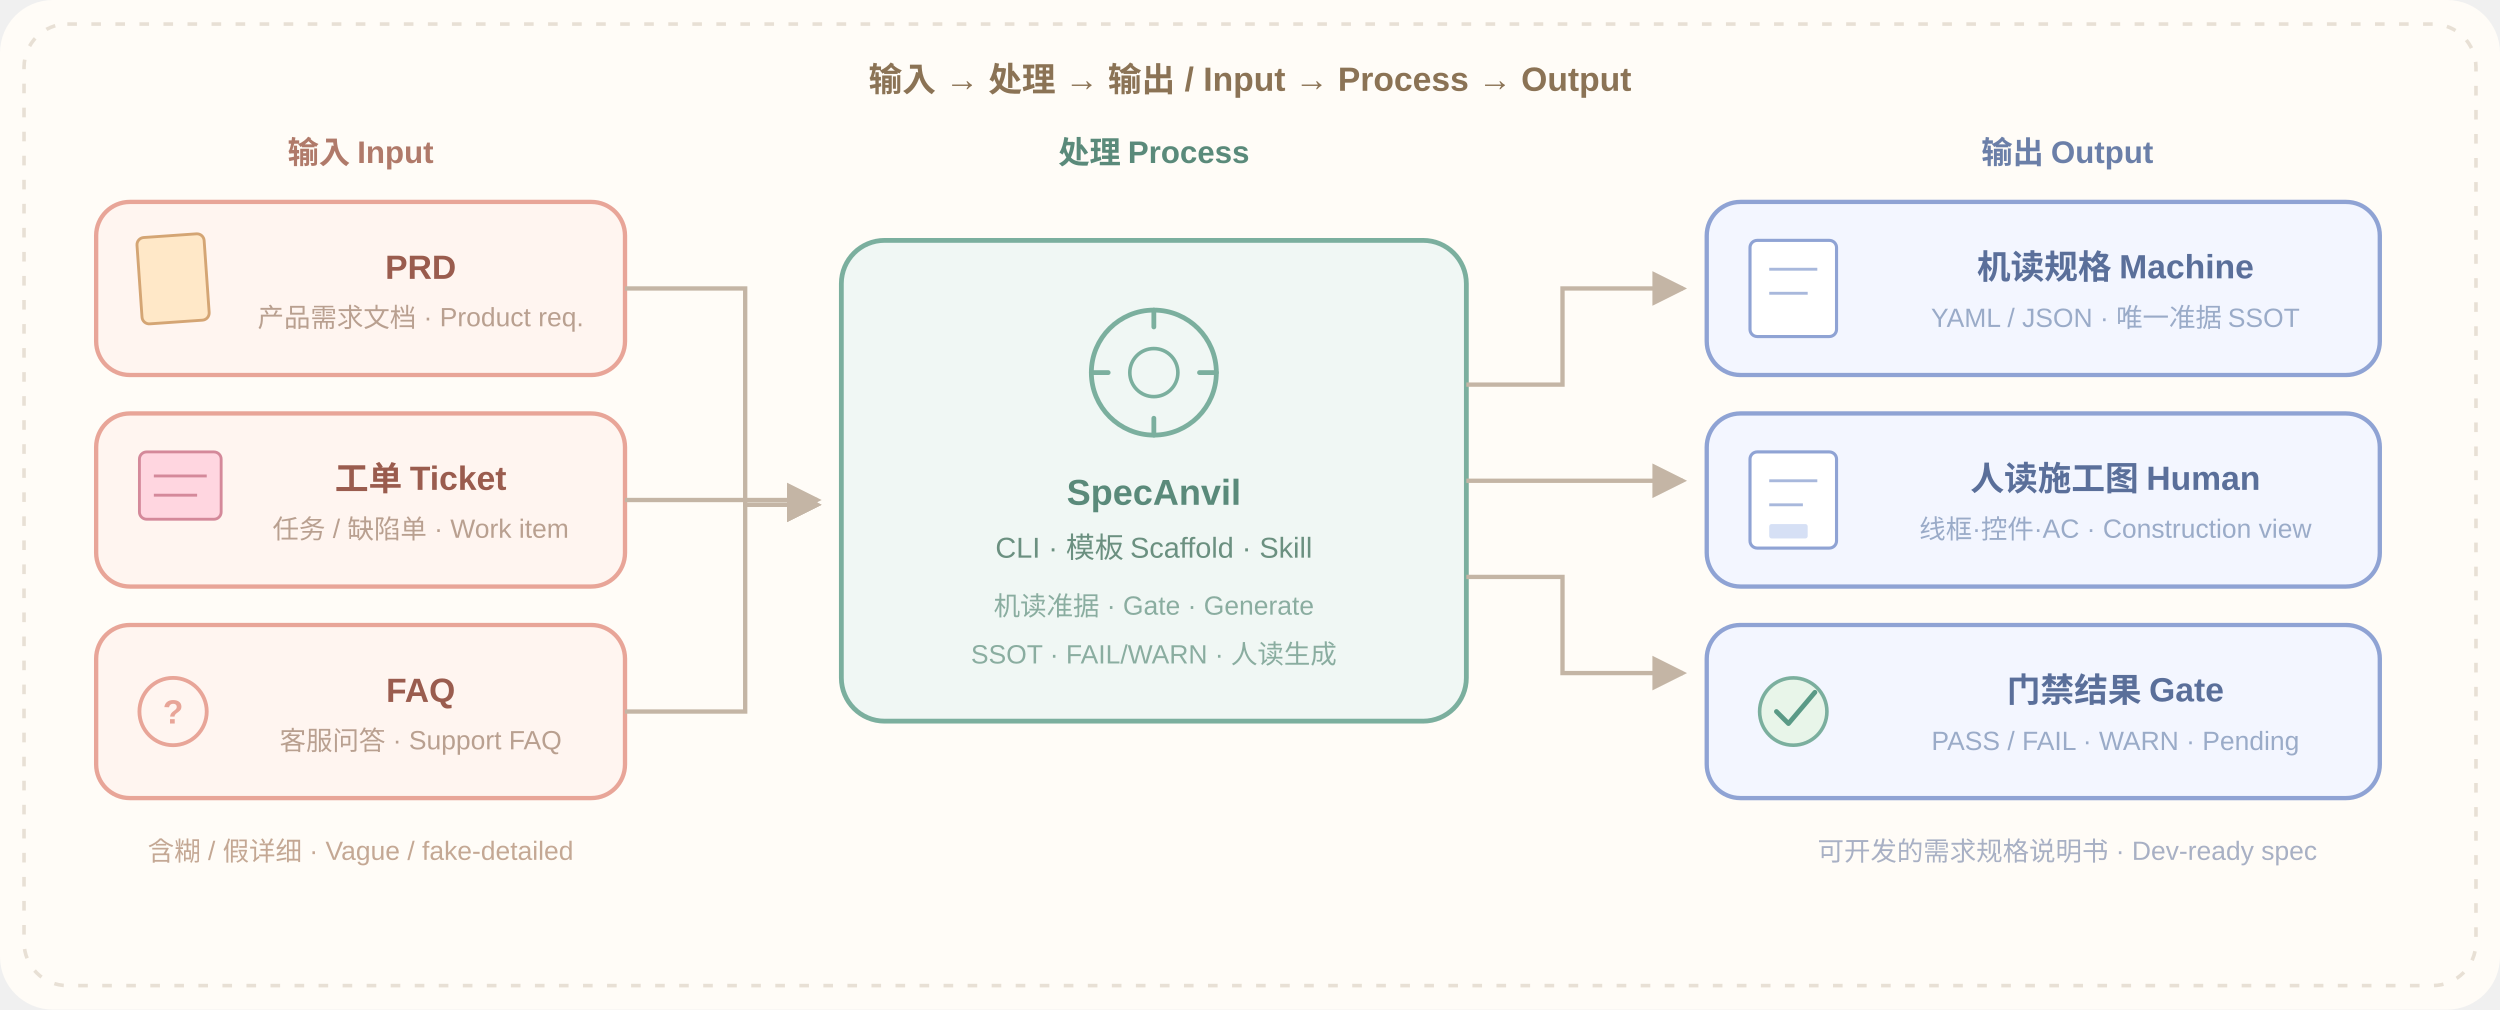
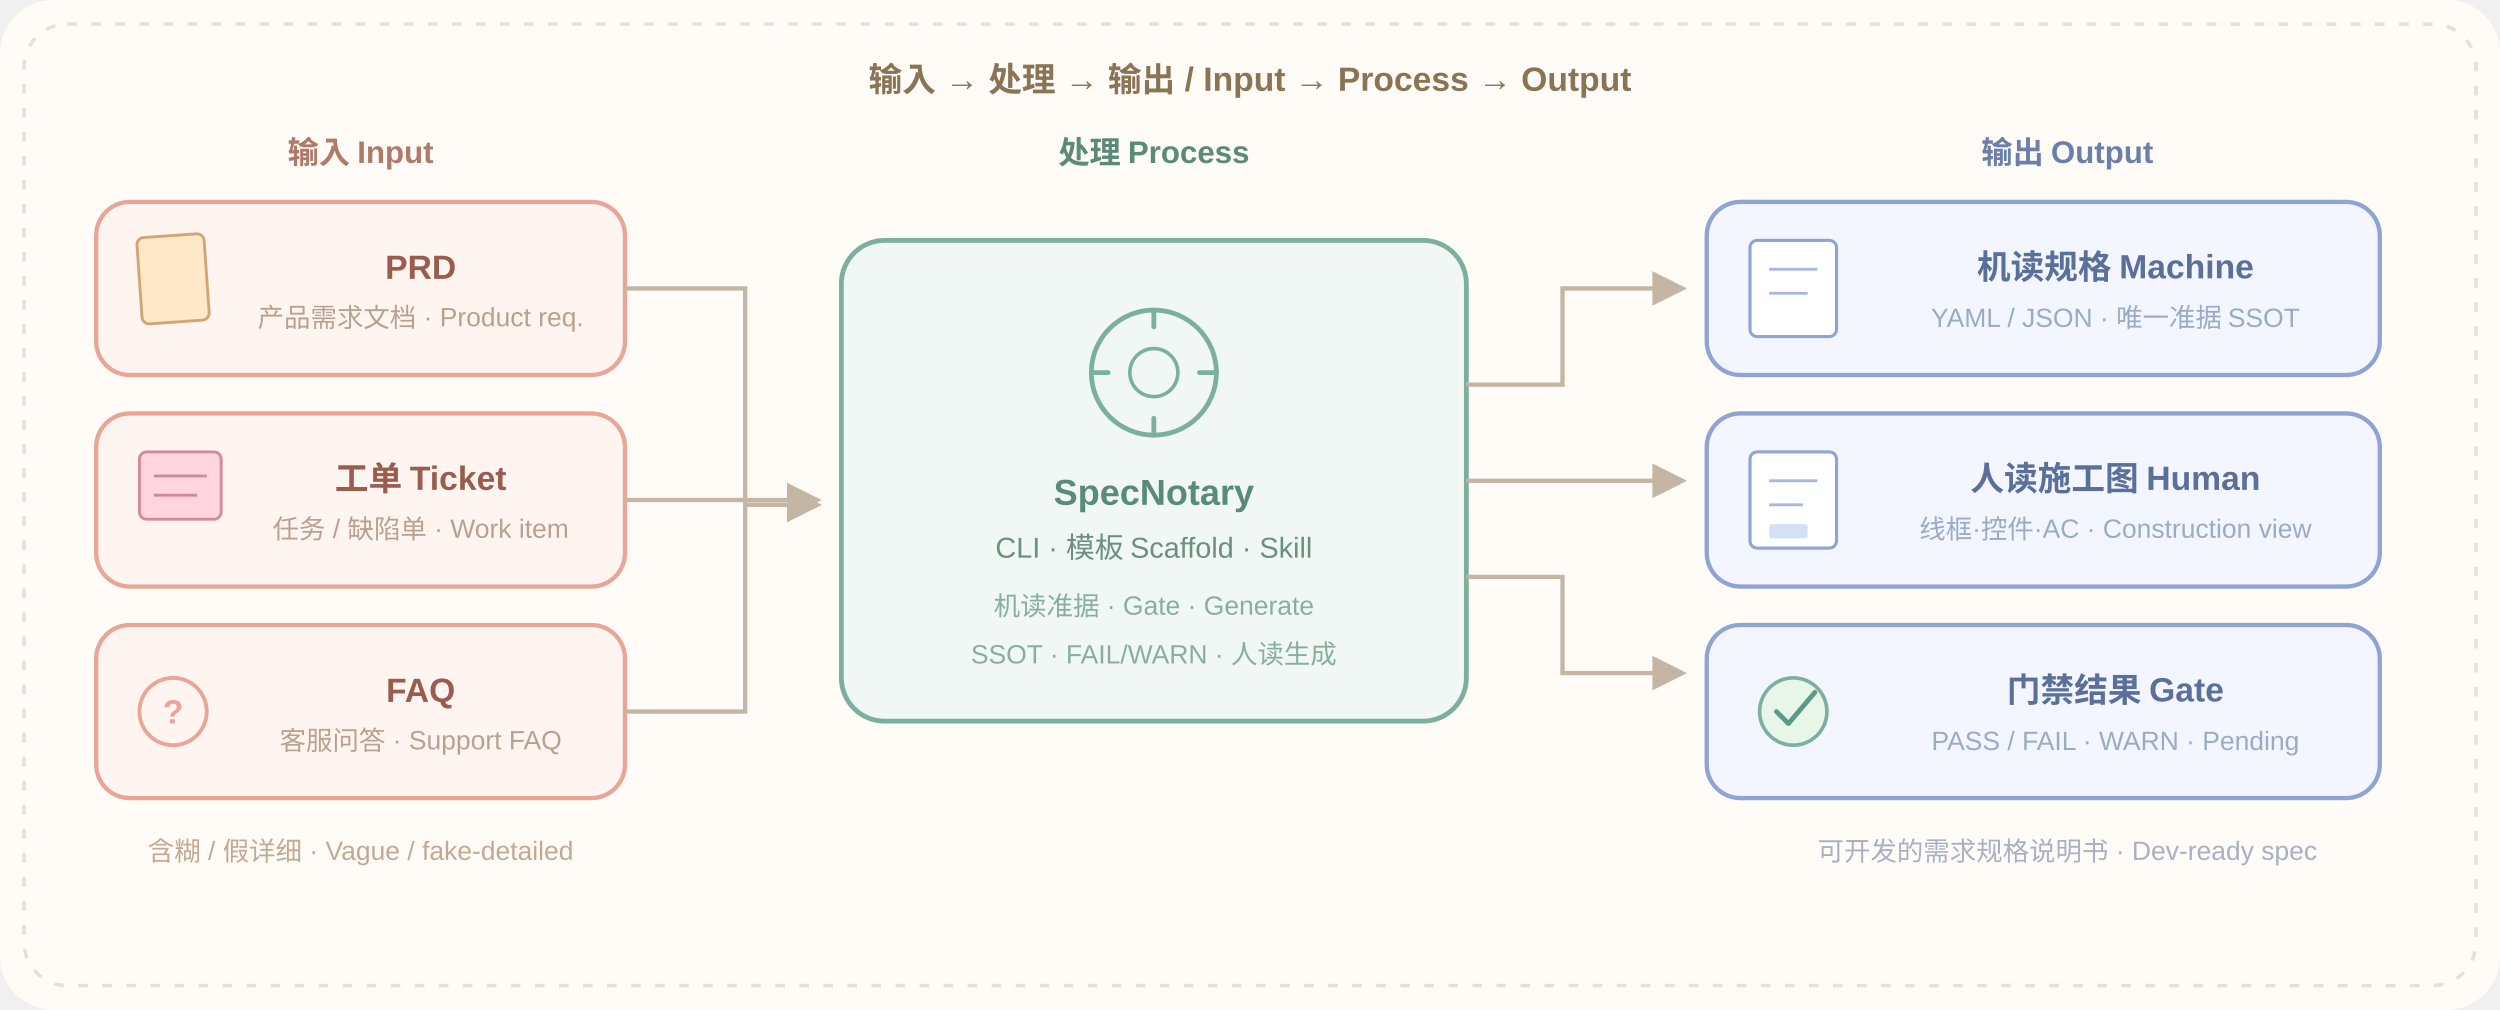
<svg xmlns="http://www.w3.org/2000/svg" viewBox="0 0 1040 420" width="1040" height="420" role="img" aria-label="Input Process Output bilingual">
  <defs>
    <style>
      .t { font-family: "Hiragino Maru Gothic ProN", "Yu Gothic", "PingFang SC", "Helvetica Neue", Arial, sans-serif; }
    </style>
    <marker id="arr" markerWidth="8" markerHeight="8" refX="7" refY="4" orient="auto">
      <path d="M0,0 L8,4 L0,8 Z" fill="#C4B5A5" />
    </marker>
  </defs>
  <rect width="1040" height="420" rx="22" fill="#FFFCF7" />
  <rect x="10" y="10" width="1020" height="400" rx="18" fill="none" stroke="#E8E0D5" stroke-width="1.5" stroke-dasharray="4 6" />
  <text x="520" y="38" text-anchor="middle" class="t" fill="#8B7355" font-size="14" font-weight="700">输入 → 处理 → 输出  /  Input → Process → Output</text>
  <text x="150" y="68" text-anchor="middle" class="t" fill="#B07A6A" font-size="13" font-weight="700">输入 Input</text>
  <rect x="40" y="84" width="220" height="72" rx="14" fill="#FFF5F0" stroke="#E8A598" stroke-width="1.8" />
  <rect x="58" y="98" width="28" height="36" rx="3" fill="#FFE8C8" stroke="#D4A574" stroke-width="1.2" transform="rotate(-4 72 116)" />
  <text x="175" y="116" text-anchor="middle" class="t" fill="#9A5C4E" font-size="14" font-weight="700">PRD</text>
  <text x="175" y="136" text-anchor="middle" class="t" fill="#B9A090" font-size="11">产品需求文档 · Product req.</text>
  <rect x="40" y="172" width="220" height="72" rx="14" fill="#FFF5F0" stroke="#E8A598" stroke-width="1.8" />
  <rect x="58" y="188" width="34" height="28" rx="3" fill="#FFD6E0" stroke="#D4899A" stroke-width="1.2" />
  <line x1="64" y1="198" x2="86" y2="198" stroke="#D4899A" stroke-width="1.2" />
  <line x1="64" y1="206" x2="82" y2="206" stroke="#D4899A" stroke-width="1.2" />
  <text x="175" y="204" text-anchor="middle" class="t" fill="#9A5C4E" font-size="14" font-weight="700">工单 Ticket</text>
  <text x="175" y="224" text-anchor="middle" class="t" fill="#B9A090" font-size="11">任务 / 缺陷单 · Work item</text>
  <rect x="40" y="260" width="220" height="72" rx="14" fill="#FFF5F0" stroke="#E8A598" stroke-width="1.8" />
  <circle cx="72" cy="296" r="14" fill="none" stroke="#E8A598" stroke-width="1.6" />
  <text x="72" y="301" text-anchor="middle" class="t" fill="#E8A598" font-size="14" font-weight="700">?</text>
  <text x="175" y="292" text-anchor="middle" class="t" fill="#9A5C4E" font-size="14" font-weight="700">FAQ</text>
  <text x="175" y="312" text-anchor="middle" class="t" fill="#B9A090" font-size="11">客服问答 · Support FAQ</text>
  <text x="150" y="358" text-anchor="middle" class="t" fill="#C4A894" font-size="11">含糊 / 假详细 · Vague / fake-detailed</text>
  <path d="M260 120 H310 V210 H340" fill="none" stroke="#C4B5A5" stroke-width="1.8" marker-end="url(#arr)" />
  <path d="M260 208 H340" fill="none" stroke="#C4B5A5" stroke-width="1.8" marker-end="url(#arr)" />
  <path d="M260 296 H310 V210 H340" fill="none" stroke="#C4B5A5" stroke-width="1.8" marker-end="url(#arr)" />
  <text x="480" y="68" text-anchor="middle" class="t" fill="#5A8A7A" font-size="13" font-weight="700">处理 Process</text>
  <rect x="350" y="100" width="260" height="200" rx="18" fill="#F0F7F4" stroke="#7BAF9E" stroke-width="2" />
  <circle cx="480" cy="155" r="26" fill="none" stroke="#7BAF9E" stroke-width="2" />
  <circle cx="480" cy="155" r="10" fill="none" stroke="#7BAF9E" stroke-width="1.5" />
  <line x1="480" y1="129" x2="480" y2="136" stroke="#7BAF9E" stroke-width="2" stroke-linecap="round" />
  <line x1="480" y1="174" x2="480" y2="181" stroke="#7BAF9E" stroke-width="2" stroke-linecap="round" />
  <line x1="454" y1="155" x2="461" y2="155" stroke="#7BAF9E" stroke-width="2" stroke-linecap="round" />
  <line x1="499" y1="155" x2="506" y2="155" stroke="#7BAF9E" stroke-width="2" stroke-linecap="round" />
-   <text x="480" y="210" text-anchor="middle" class="t" fill="#5A8A7A" font-size="15" font-weight="700">SpecAnvil</text>
+   <text x="480" y="210" text-anchor="middle" class="t" fill="#5A8A7A" font-size="15" font-weight="700">SpecNotary</text>
  <text x="480" y="232" text-anchor="middle" class="t" fill="#6B9080" font-size="12">CLI · 模板 Scaffold · Skill</text>
  <text x="480" y="256" text-anchor="middle" class="t" fill="#8AADA0" font-size="11">机读准据 · Gate · Generate</text>
  <text x="480" y="276" text-anchor="middle" class="t" fill="#8AADA0" font-size="11">SSOT · FAIL/WARN · 人读生成</text>
  <path d="M610 160 H650 V120 H700" fill="none" stroke="#C4B5A5" stroke-width="1.8" marker-end="url(#arr)" />
  <path d="M610 200 H700" fill="none" stroke="#C4B5A5" stroke-width="1.8" marker-end="url(#arr)" />
  <path d="M610 240 H650 V280 H700" fill="none" stroke="#C4B5A5" stroke-width="1.8" marker-end="url(#arr)" />
  <text x="860" y="68" text-anchor="middle" class="t" fill="#6B7FA8" font-size="13" font-weight="700">输出 Output</text>
  <rect x="710" y="84" width="280" height="72" rx="14" fill="#F3F6FF" stroke="#8FA3D4" stroke-width="1.8" />
  <rect x="728" y="100" width="36" height="40" rx="3" fill="#FFFFFF" stroke="#8FA3D4" stroke-width="1.3" />
  <line x1="736" y1="112" x2="756" y2="112" stroke="#A8B8DC" stroke-width="1.2" />
  <line x1="736" y1="122" x2="752" y2="122" stroke="#A8B8DC" stroke-width="1.2" />
  <text x="880" y="116" text-anchor="middle" class="t" fill="#5A6F9A" font-size="14" font-weight="700">机读规格 Machine</text>
  <text x="880" y="136" text-anchor="middle" class="t" fill="#9AABC8" font-size="11">YAML / JSON · 唯一准据 SSOT</text>
  <rect x="710" y="172" width="280" height="72" rx="14" fill="#F3F6FF" stroke="#8FA3D4" stroke-width="1.8" />
  <rect x="728" y="188" width="36" height="40" rx="3" fill="#FFFFFF" stroke="#8FA3D4" stroke-width="1.3" />
  <line x1="736" y1="200" x2="756" y2="200" stroke="#A8B8DC" stroke-width="1.2" />
  <line x1="736" y1="210" x2="750" y2="210" stroke="#A8B8DC" stroke-width="1.2" />
  <rect x="736" y="218" width="16" height="6" rx="1" fill="#D6E0F5" />
  <text x="880" y="204" text-anchor="middle" class="t" fill="#5A6F9A" font-size="14" font-weight="700">人读施工图 Human</text>
  <text x="880" y="224" text-anchor="middle" class="t" fill="#9AABC8" font-size="11">线框·控件·AC · Construction view</text>
  <rect x="710" y="260" width="280" height="72" rx="14" fill="#F3F6FF" stroke="#8FA3D4" stroke-width="1.8" />
  <circle cx="746" cy="296" r="14" fill="#E8F5E9" stroke="#7BAF9E" stroke-width="1.5" />
  <path d="M739 296 L744 301 L755 288" fill="none" stroke="#5A9A86" stroke-width="2" stroke-linecap="round" stroke-linejoin="round" />
  <text x="880" y="292" text-anchor="middle" class="t" fill="#5A6F9A" font-size="14" font-weight="700">门禁结果 Gate</text>
  <text x="880" y="312" text-anchor="middle" class="t" fill="#9AABC8" font-size="11">PASS / FAIL · WARN · Pending</text>
  <text x="860" y="358" text-anchor="middle" class="t" fill="#A8B0C4" font-size="11">可开发的需求规格说明书 · Dev-ready spec</text>
</svg>
